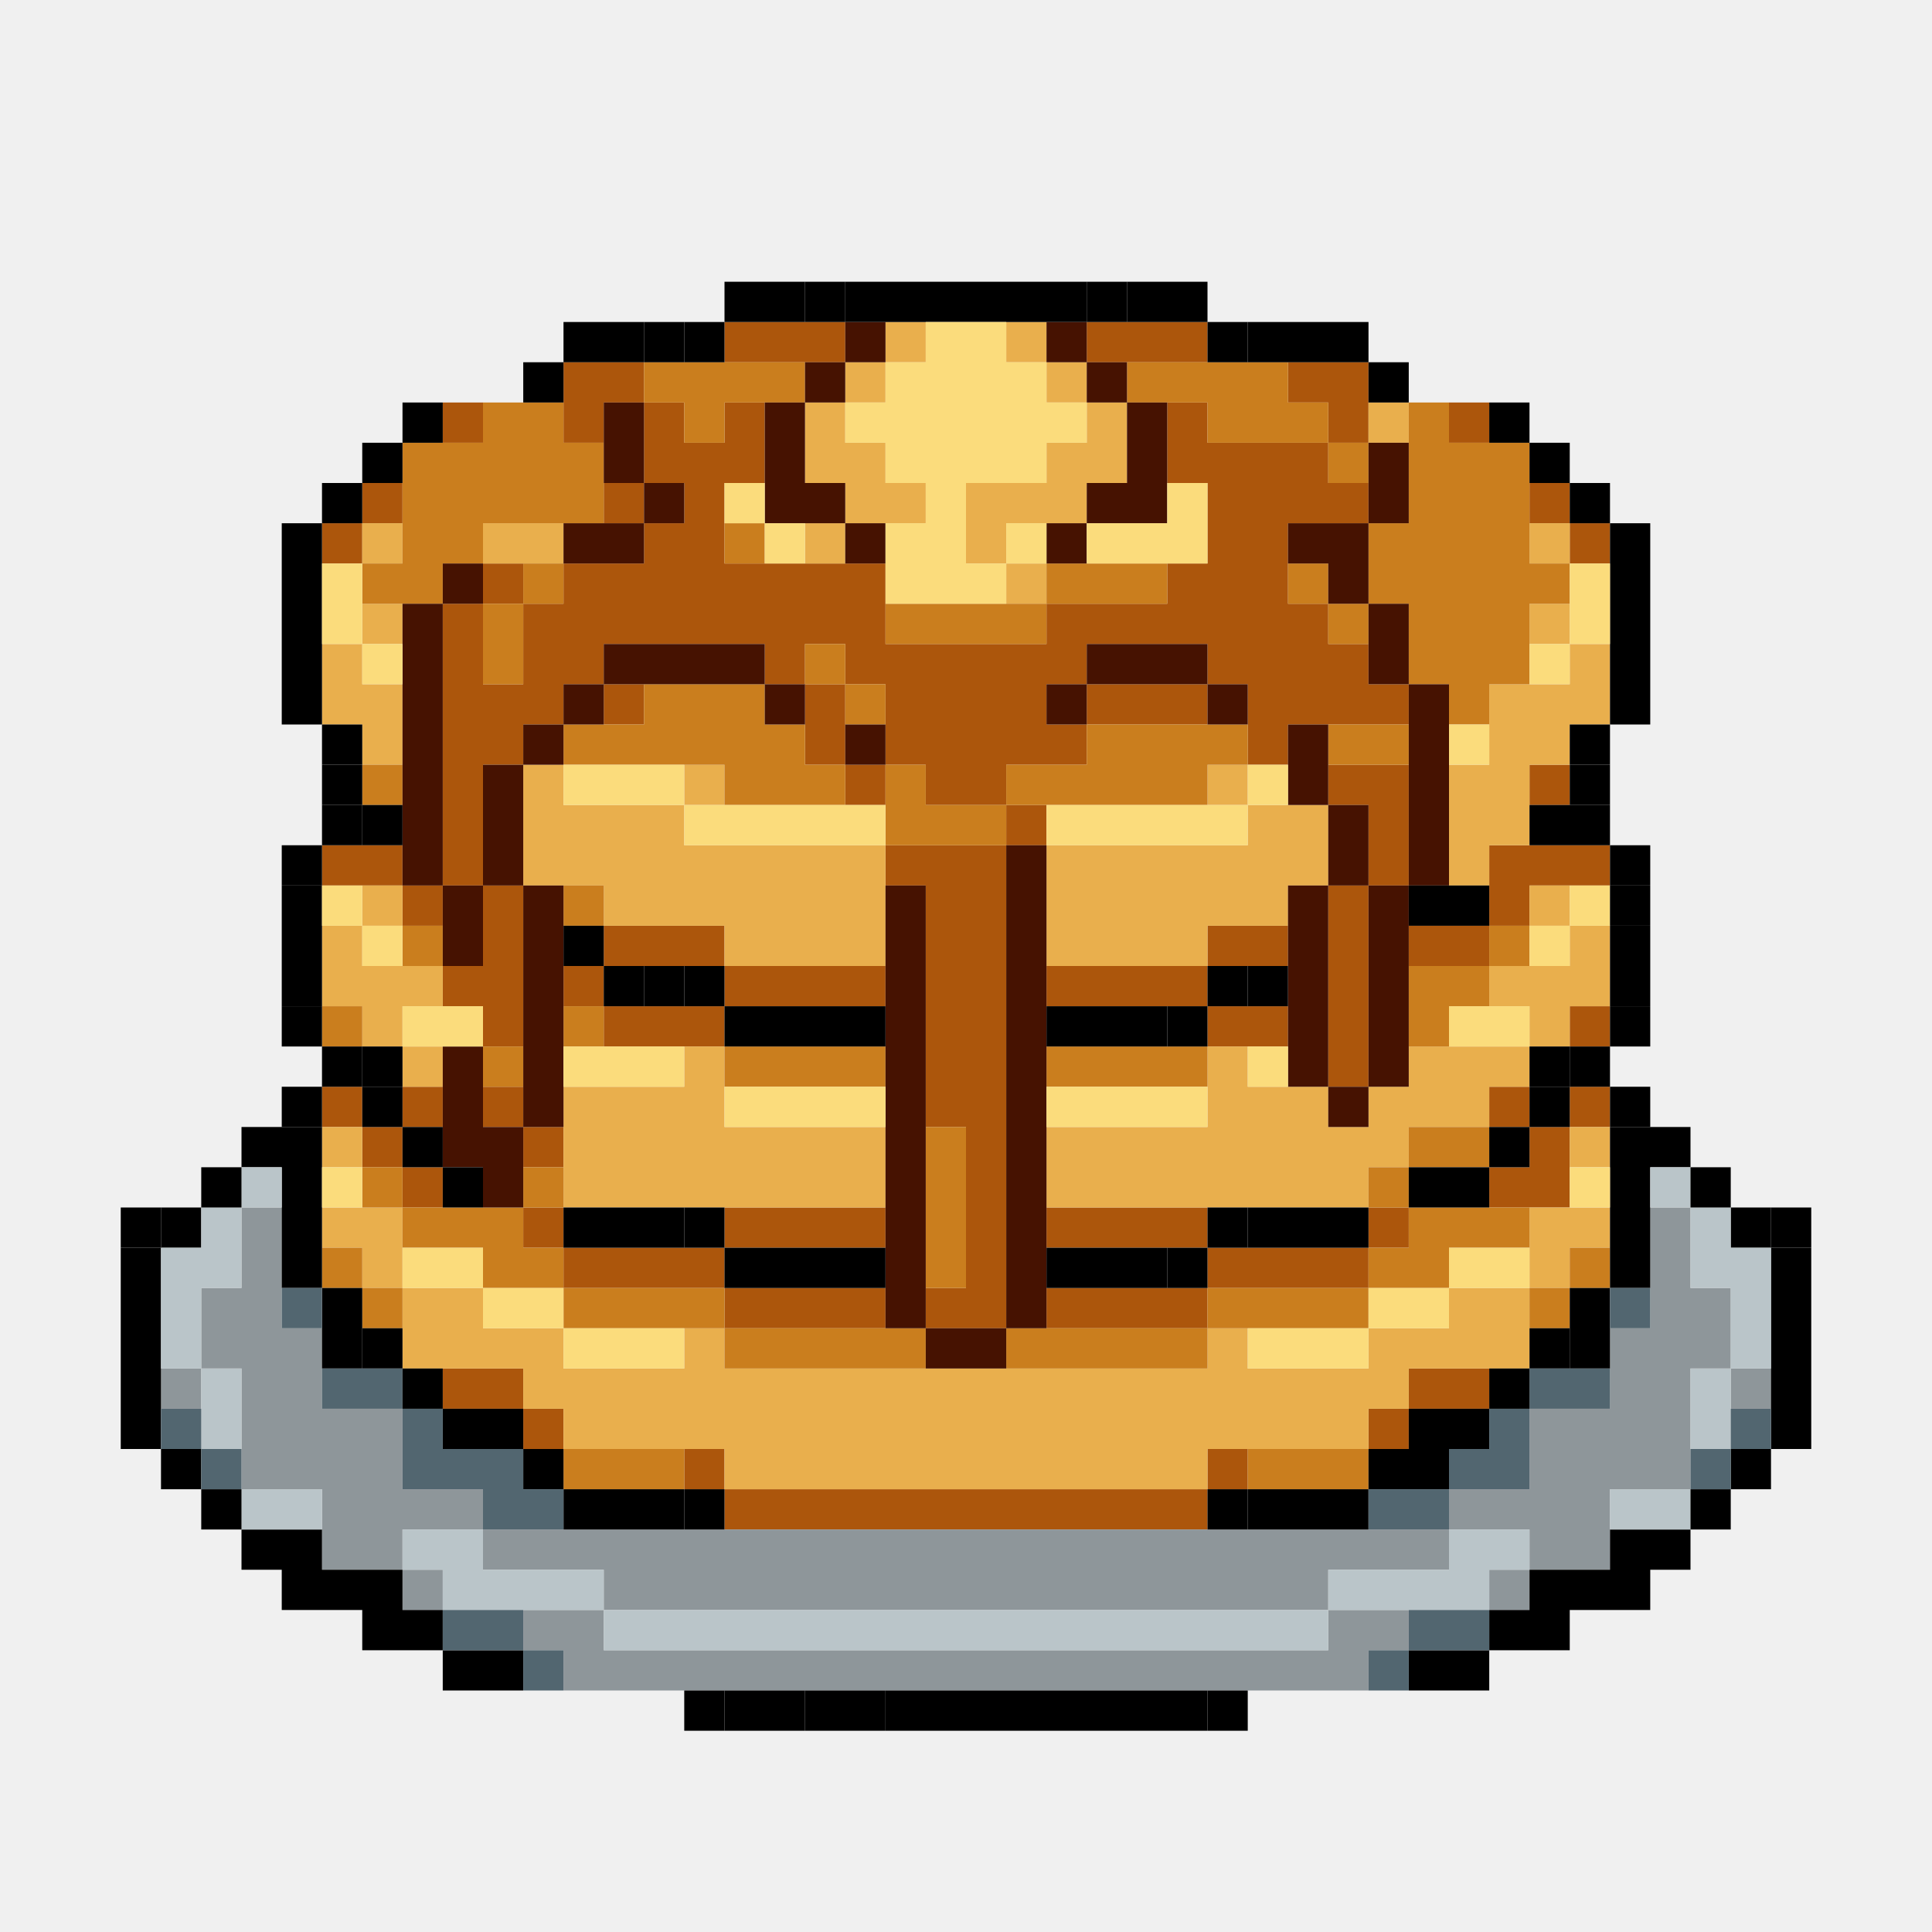
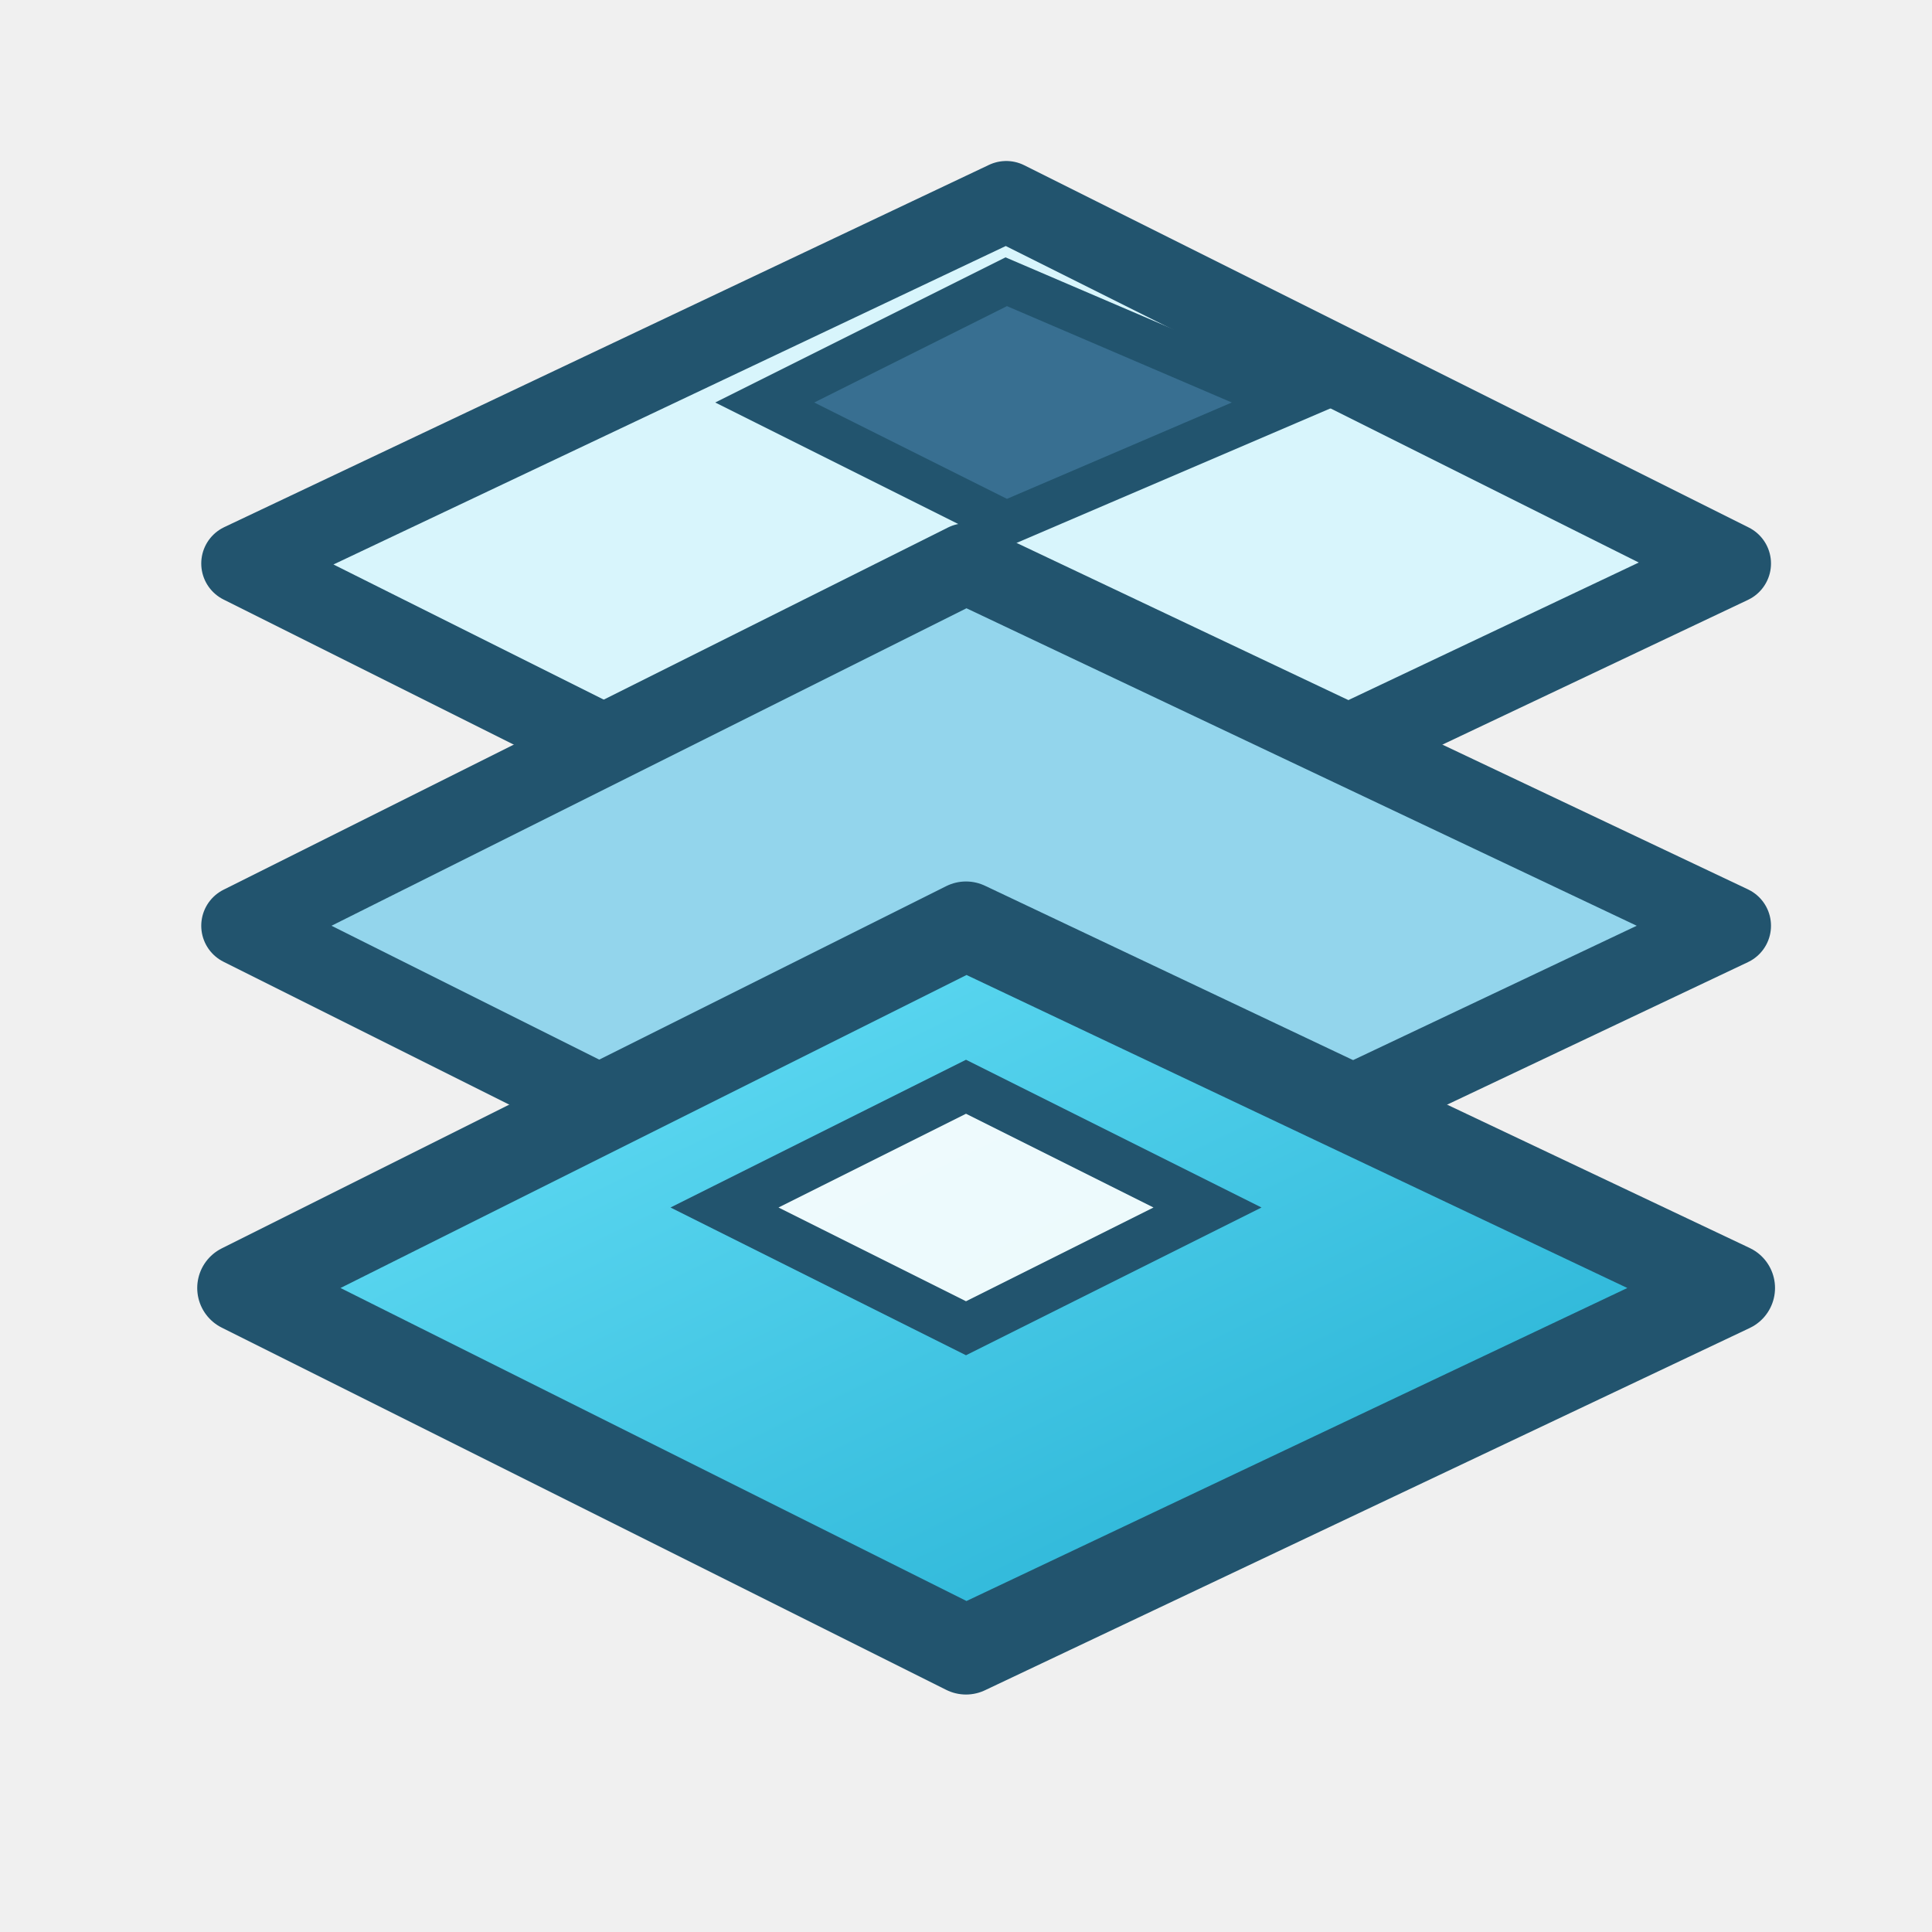
- <svg xmlns="http://www.w3.org/2000/svg" viewBox="0 0 48 48" width="64" height="64" version="1.1">
-   <path fill="#ac560c" d="M18 8h3v1h-3zM27 8h3v1h-3zM14 9h2v1h-2zM32 9h2v1h-2zM11 10h1v1h-1zM14 10h1v1h-1zM16 10h1v2h-1zM18 10h1v2h-1zM29 10h1v2h-1zM33 10h1v1h-1zM36 10h1v1h-1zM17 11h1v5h-1zM30 11h3v2h-3zM9 12h1v1h-1zM15 12h1v1h-1zM33 12h1v1h-1zM38 12h1v1h-1zM8 13h1v1h-1zM16 13h1v3h-1zM30 13h2v4h-2zM39 13h1v1h-1zM12 14h1v1h-1zM14 14h2v2h-2zM18 14h4v2h-4zM29 14h1v2h-1zM11 15h1v7h-1zM13 15h1v3h-1zM26 15h3v1h-3zM32 15h1v3h-1zM14 16h1v1h-1zM19 16h1v1h-1zM21 16h6v1h-6zM33 16h1v2h-1zM12 17h1v2h-1zM15 17h1v1h-1zM20 17h1v2h-1zM22 17h4v2h-4zM27 17h3v1h-3zM31 17h1v2h-1zM34 17h1v1h-1zM26 18h1v1h-1zM21 19h1v1h-1zM23 19h2v1h-2zM33 19h2v1h-2zM38 19h1v1h-1zM25 20h1v1h-1zM34 20h1v2h-1zM8 21h2v1h-2zM22 21h3v1h-3zM37 21h3v1h-3zM10 22h1v1h-1zM12 22h1v4h-1zM23 22h2v6h-2zM33 22h1v5h-1zM37 22h1v1h-1zM15 23h3v1h-3zM30 23h2v1h-2zM35 23h2v1h-2zM11 24h1v1h-1zM14 24h1v1h-1zM18 24h4v1h-4zM26 24h4v1h-4zM15 25h3v1h-3zM30 25h2v1h-2zM39 25h1v1h-1zM8 27h1v1h-1zM10 27h1v1h-1zM12 27h1v1h-1zM37 27h1v1h-1zM39 27h1v1h-1zM9 28h1v1h-1zM13 28h1v1h-1zM24 28h1v5h-1zM38 28h1v2h-1zM10 29h1v1h-1zM37 29h1v1h-1zM13 30h1v1h-1zM18 30h4v1h-4zM26 30h4v1h-4zM34 30h1v1h-1zM14 31h4v1h-4zM30 31h4v1h-4zM18 32h4v1h-4zM23 32h1v1h-1zM26 32h4v1h-4zM11 34h2v1h-2zM35 34h2v1h-2zM13 35h1v1h-1zM34 35h1v1h-1zM17 36h1v1h-1zM30 36h1v1h-1zM18 37h12v1h-12z" />
-   <path fill="#e9af4d" d="M22 8h1v1h-1zM25 8h1v1h-1zM21 9h1v1h-1zM26 9h1v1h-1zM20 10h1v2h-1zM27 10h1v2h-1zM34 10h1v1h-1zM21 11h1v2h-1zM26 11h1v2h-1zM22 12h1v1h-1zM24 12h2v1h-2zM9 13h1v1h-1zM12 13h2v1h-2zM20 13h1v1h-1zM24 13h1v1h-1zM38 13h1v1h-1zM25 14h1v1h-1zM9 15h1v1h-1zM38 15h1v1h-1zM8 16h1v2h-1zM39 16h1v2h-1zM9 17h1v2h-1zM37 17h2v2h-2zM13 19h1v3h-1zM17 19h1v1h-1zM30 19h1v1h-1zM36 19h2v2h-2zM14 20h3v2h-3zM31 20h2v2h-2zM17 21h5v2h-5zM26 21h5v2h-5zM36 21h1v1h-1zM9 22h1v1h-1zM15 22h2v1h-2zM31 22h1v1h-1zM38 22h1v1h-1zM8 23h1v2h-1zM18 23h4v1h-4zM26 23h4v1h-4zM39 23h1v2h-1zM9 24h2v1h-2zM37 24h2v1h-2zM9 25h1v1h-1zM38 25h1v1h-1zM10 26h1v1h-1zM17 26h1v4h-1zM30 26h1v4h-1zM35 26h3v1h-3zM14 27h3v3h-3zM31 27h2v3h-2zM34 27h3v1h-3zM8 28h1v1h-1zM18 28h4v2h-4zM26 28h4v2h-4zM33 28h2v1h-2zM39 28h1v1h-1zM33 29h1v1h-1zM8 30h2v1h-2zM38 30h2v1h-2zM9 31h1v1h-1zM38 31h1v1h-1zM10 32h2v2h-2zM36 32h2v2h-2zM12 33h2v1h-2zM17 33h1v3h-1zM30 33h1v3h-1zM34 33h2v1h-2zM13 34h4v1h-4zM18 34h12v3h-12zM31 34h4v1h-4zM14 35h3v1h-3zM31 35h3v1h-3z" />
-   <path fill="#ca7e1e" d="M16 9h4v1h-4zM28 9h4v1h-4zM12 10h2v3h-2zM17 10h1v1h-1zM30 10h3v1h-3zM35 10h1v7h-1zM10 11h2v3h-2zM14 11h1v2h-1zM33 11h1v1h-1zM36 11h2v6h-2zM18 13h1v1h-1zM34 13h1v2h-1zM9 14h2v1h-2zM13 14h1v1h-1zM26 14h3v1h-3zM32 14h1v1h-1zM38 14h1v1h-1zM12 15h1v2h-1zM22 15h4v1h-4zM33 15h1v1h-1zM20 16h1v1h-1zM16 17h3v2h-3zM21 17h1v1h-1zM36 17h1v1h-1zM14 18h2v1h-2zM19 18h1v2h-1zM27 18h4v1h-4zM33 18h2v1h-2zM9 19h1v1h-1zM18 19h1v1h-1zM20 19h1v1h-1zM22 19h1v2h-1zM25 19h5v1h-5zM23 20h2v1h-2zM14 22h1v1h-1zM10 23h1v1h-1zM37 23h1v1h-1zM35 24h2v1h-2zM8 25h1v1h-1zM14 25h1v1h-1zM35 25h1v1h-1zM12 26h1v1h-1zM18 26h4v1h-4zM26 26h4v1h-4zM23 28h1v4h-1zM35 28h2v1h-2zM9 29h1v1h-1zM13 29h1v1h-1zM34 29h1v1h-1zM10 30h3v1h-3zM35 30h3v1h-3zM8 31h1v1h-1zM12 31h2v1h-2zM34 31h2v1h-2zM39 31h1v1h-1zM9 32h1v1h-1zM14 32h4v1h-4zM30 32h4v1h-4zM38 32h1v1h-1zM18 33h5v1h-5zM25 33h5v1h-5zM14 36h3v1h-3zM31 36h3v1h-3z" />
-   <path fill="#8e969a" d="M6 30h1v7h-1zM41 30h1v7h-1zM5 32h1v2h-1zM42 32h1v2h-1zM7 33h1v4h-1zM40 33h1v4h-1zM4 34h1v1h-1zM43 34h1v1h-1zM8 35h2v4h-2zM38 35h2v4h-2zM10 37h2v1h-2zM36 37h2v1h-2zM12 38h24v1h-24zM10 39h1v1h-1zM15 39h18v1h-18zM37 39h1v1h-1zM13 40h2v1h-2zM33 40h2v1h-2zM14 41h20v1h-20z" />
-   <path fill="#461201" d="M21 8h1v1h-1zM26 8h1v1h-1zM20 9h1v1h-1zM27 9h1v1h-1zM15 10h1v2h-1zM19 10h1v3h-1zM28 10h1v3h-1zM34 11h1v2h-1zM16 12h1v1h-1zM20 12h1v1h-1zM27 12h1v1h-1zM14 13h2v1h-2zM21 13h1v1h-1zM26 13h1v1h-1zM32 13h2v1h-2zM11 14h1v1h-1zM33 14h1v1h-1zM10 15h1v7h-1zM34 15h1v2h-1zM15 16h4v1h-4zM27 16h3v1h-3zM14 17h1v1h-1zM19 17h1v1h-1zM26 17h1v1h-1zM30 17h1v1h-1zM35 17h1v5h-1zM13 18h1v1h-1zM21 18h1v1h-1zM32 18h1v2h-1zM12 19h1v3h-1zM33 20h1v2h-1zM25 21h1v12h-1zM11 22h1v2h-1zM13 22h1v6h-1zM22 22h1v11h-1zM32 22h1v5h-1zM34 22h1v5h-1zM11 26h1v3h-1zM33 27h1v1h-1zM12 28h1v2h-1zM23 33h2v1h-2z" />
-   <path fill="#000000" d="M18 7h2v1h-2zM21 7h6v1h-6zM28 7h2v1h-2zM16 8h1v1h-1zM31 8h3v1h-3zM13 9h1v1h-1zM34 9h1v1h-1zM10 10h1v1h-1zM37 10h1v1h-1zM7 13h1v5h-1zM40 13h1v5h-1zM8 20h1v1h-1zM7 22h1v3h-1zM40 23h1v2h-1zM15 24h1v1h-1zM29 25h1v1h-1zM8 26h1v1h-1zM39 26h1v1h-1zM9 27h1v1h-1zM38 27h1v1h-1zM6 28h2v1h-2zM10 28h1v1h-1zM37 28h1v1h-1zM40 28h2v1h-2zM7 29h1v3h-1zM40 29h1v3h-1zM4 30h1v1h-1zM43 30h1v1h-1zM3 31h1v5h-1zM18 31h4v1h-4zM26 31h3v1h-3zM44 31h1v5h-1zM4 36h1v1h-1zM13 36h1v1h-1zM34 36h2v1h-2zM43 36h1v1h-1zM6 38h2v1h-2zM40 38h2v1h-2zM7 39h3v1h-3zM38 39h3v1h-3zM9 40h2v1h-2zM37 40h2v1h-2zM11 41h2v1h-2zM35 41h2v1h-2zM17 42h1v1h-1zM20 42h2v1h-2zM30 42h1v1h-1z" />
-   <path fill="#fbdc7c" d="M23 8h2v4h-2zM22 9h1v3h-1zM25 9h1v3h-1zM21 10h1v1h-1zM26 10h1v1h-1zM18 12h1v1h-1zM23 12h1v3h-1zM29 12h1v2h-1zM19 13h1v1h-1zM22 13h1v2h-1zM25 13h1v1h-1zM27 13h2v1h-2zM8 14h1v2h-1zM24 14h1v1h-1zM39 14h1v2h-1zM9 16h1v1h-1zM38 16h1v1h-1zM36 18h1v1h-1zM14 19h3v1h-3zM31 19h1v1h-1zM17 20h5v1h-5zM26 20h5v1h-5zM8 22h1v1h-1zM39 22h1v1h-1zM9 23h1v1h-1zM38 23h1v1h-1zM10 25h2v1h-2zM36 25h2v1h-2zM14 26h3v1h-3zM31 26h1v1h-1zM18 27h4v1h-4zM26 27h4v1h-4zM8 29h1v1h-1zM39 29h1v1h-1zM10 31h2v1h-2zM36 31h2v1h-2zM12 32h2v1h-2zM34 32h2v1h-2zM14 33h3v1h-3zM31 33h3v1h-3z" />
-   <path fill="#bac5c9" d="M6 29h1v1h-1zM41 29h1v1h-1zM5 30h1v2h-1zM42 30h1v2h-1zM4 31h1v3h-1zM43 31h1v3h-1zM5 34h1v2h-1zM42 34h1v2h-1zM6 37h2v1h-2zM40 37h2v1h-2zM10 38h2v1h-2zM36 38h2v1h-2zM11 39h4v1h-4zM33 39h4v1h-4zM15 40h18v1h-18z" />
-   <path fill="#000000" d="M20 7h1v1h-1zM27 7h1v1h-1zM14 8h2v1h-2zM8 12h1v1h-1zM39 12h1v1h-1zM8 19h1v1h-1zM39 19h1v1h-1zM7 21h1v1h-1zM40 21h1v1h-1zM14 23h1v1h-1zM31 24h1v1h-1zM7 25h1v1h-1zM40 25h1v1h-1zM7 27h1v1h-1zM40 27h1v1h-1zM5 29h1v1h-1zM35 29h1v1h-1zM42 29h1v1h-1zM3 30h1v1h-1zM44 30h1v1h-1zM8 32h1v2h-1zM39 32h1v2h-1zM11 35h2v1h-2zM35 35h2v1h-2zM5 37h1v1h-1zM14 37h3v1h-3zM31 37h3v1h-3zM42 37h1v1h-1zM18 42h2v1h-2zM22 42h8v1h-8z" />
-   <path fill="#000000" d="M17 8h1v1h-1zM9 11h1v1h-1zM38 11h1v1h-1zM9 20h1v1h-1zM38 20h2v1h-2zM35 22h2v1h-2zM40 22h1v1h-1zM16 24h1v1h-1zM18 25h4v1h-4zM26 25h3v1h-3zM11 29h1v1h-1zM36 29h1v1h-1zM14 30h3v1h-3zM31 30h3v1h-3zM29 31h1v1h-1zM9 33h1v1h-1zM38 33h1v1h-1zM17 37h1v1h-1zM30 37h1v1h-1z" />
-   <path fill="#526670" d="M7 32h1v1h-1zM40 32h1v1h-1zM8 34h2v1h-2zM38 34h2v1h-2zM4 35h1v1h-1zM10 35h1v2h-1zM37 35h1v2h-1zM43 35h1v1h-1zM5 36h1v1h-1zM11 36h2v1h-2zM36 36h1v1h-1zM42 36h1v1h-1zM12 37h2v1h-2zM34 37h2v1h-2zM11 40h2v1h-2zM35 40h2v1h-2zM13 41h1v1h-1zM34 41h1v1h-1z" />
-   <path fill="#000000" d="M30 8h1v1h-1zM8 18h1v1h-1zM39 18h1v1h-1zM17 24h1v1h-1zM30 24h1v1h-1zM9 26h1v1h-1zM38 26h1v1h-1zM17 30h1v1h-1zM30 30h1v1h-1zM10 34h1v1h-1zM37 34h1v1h-1z" />
+ <svg xmlns="http://www.w3.org/2000/svg" width="64" height="64" viewBox="0 0 48 48" role="img" aria-label="Apilar y separar láminas">
+   <defs>
+     <linearGradient id="aqua" x1="0" y1="0" x2="1" y2="1">
+       <stop stop-color="#6DE4FA" />
+       <stop offset="1" stop-color="#1CAACF" />
+     </linearGradient>
+   </defs>
+   <path d="M6 14L25 5l18 9-19 9z" fill="#D8F5FC" stroke="#22546E" stroke-width="2" stroke-linejoin="round" />
+   <path d="M6 23l18-9 19 9-19 9z" fill="#93D5EC" stroke="#22546E" stroke-width="2" stroke-linejoin="round" />
+   <path d="M6 32l18-9 19 9-19 9z" fill="url(#aqua)" stroke="#22546E" stroke-width="2.2" stroke-linejoin="round" />
+   <path d="M18 30l6-3 6 3-6 3z" fill="#FFFFFF" fill-opacity=".9" stroke="#22546E" stroke-width="1.2" />
+   <path d="M19 10l6-3 7 3-7 3z" fill="#386F91" stroke="#22546E" stroke-width="1.1" />
</svg>
